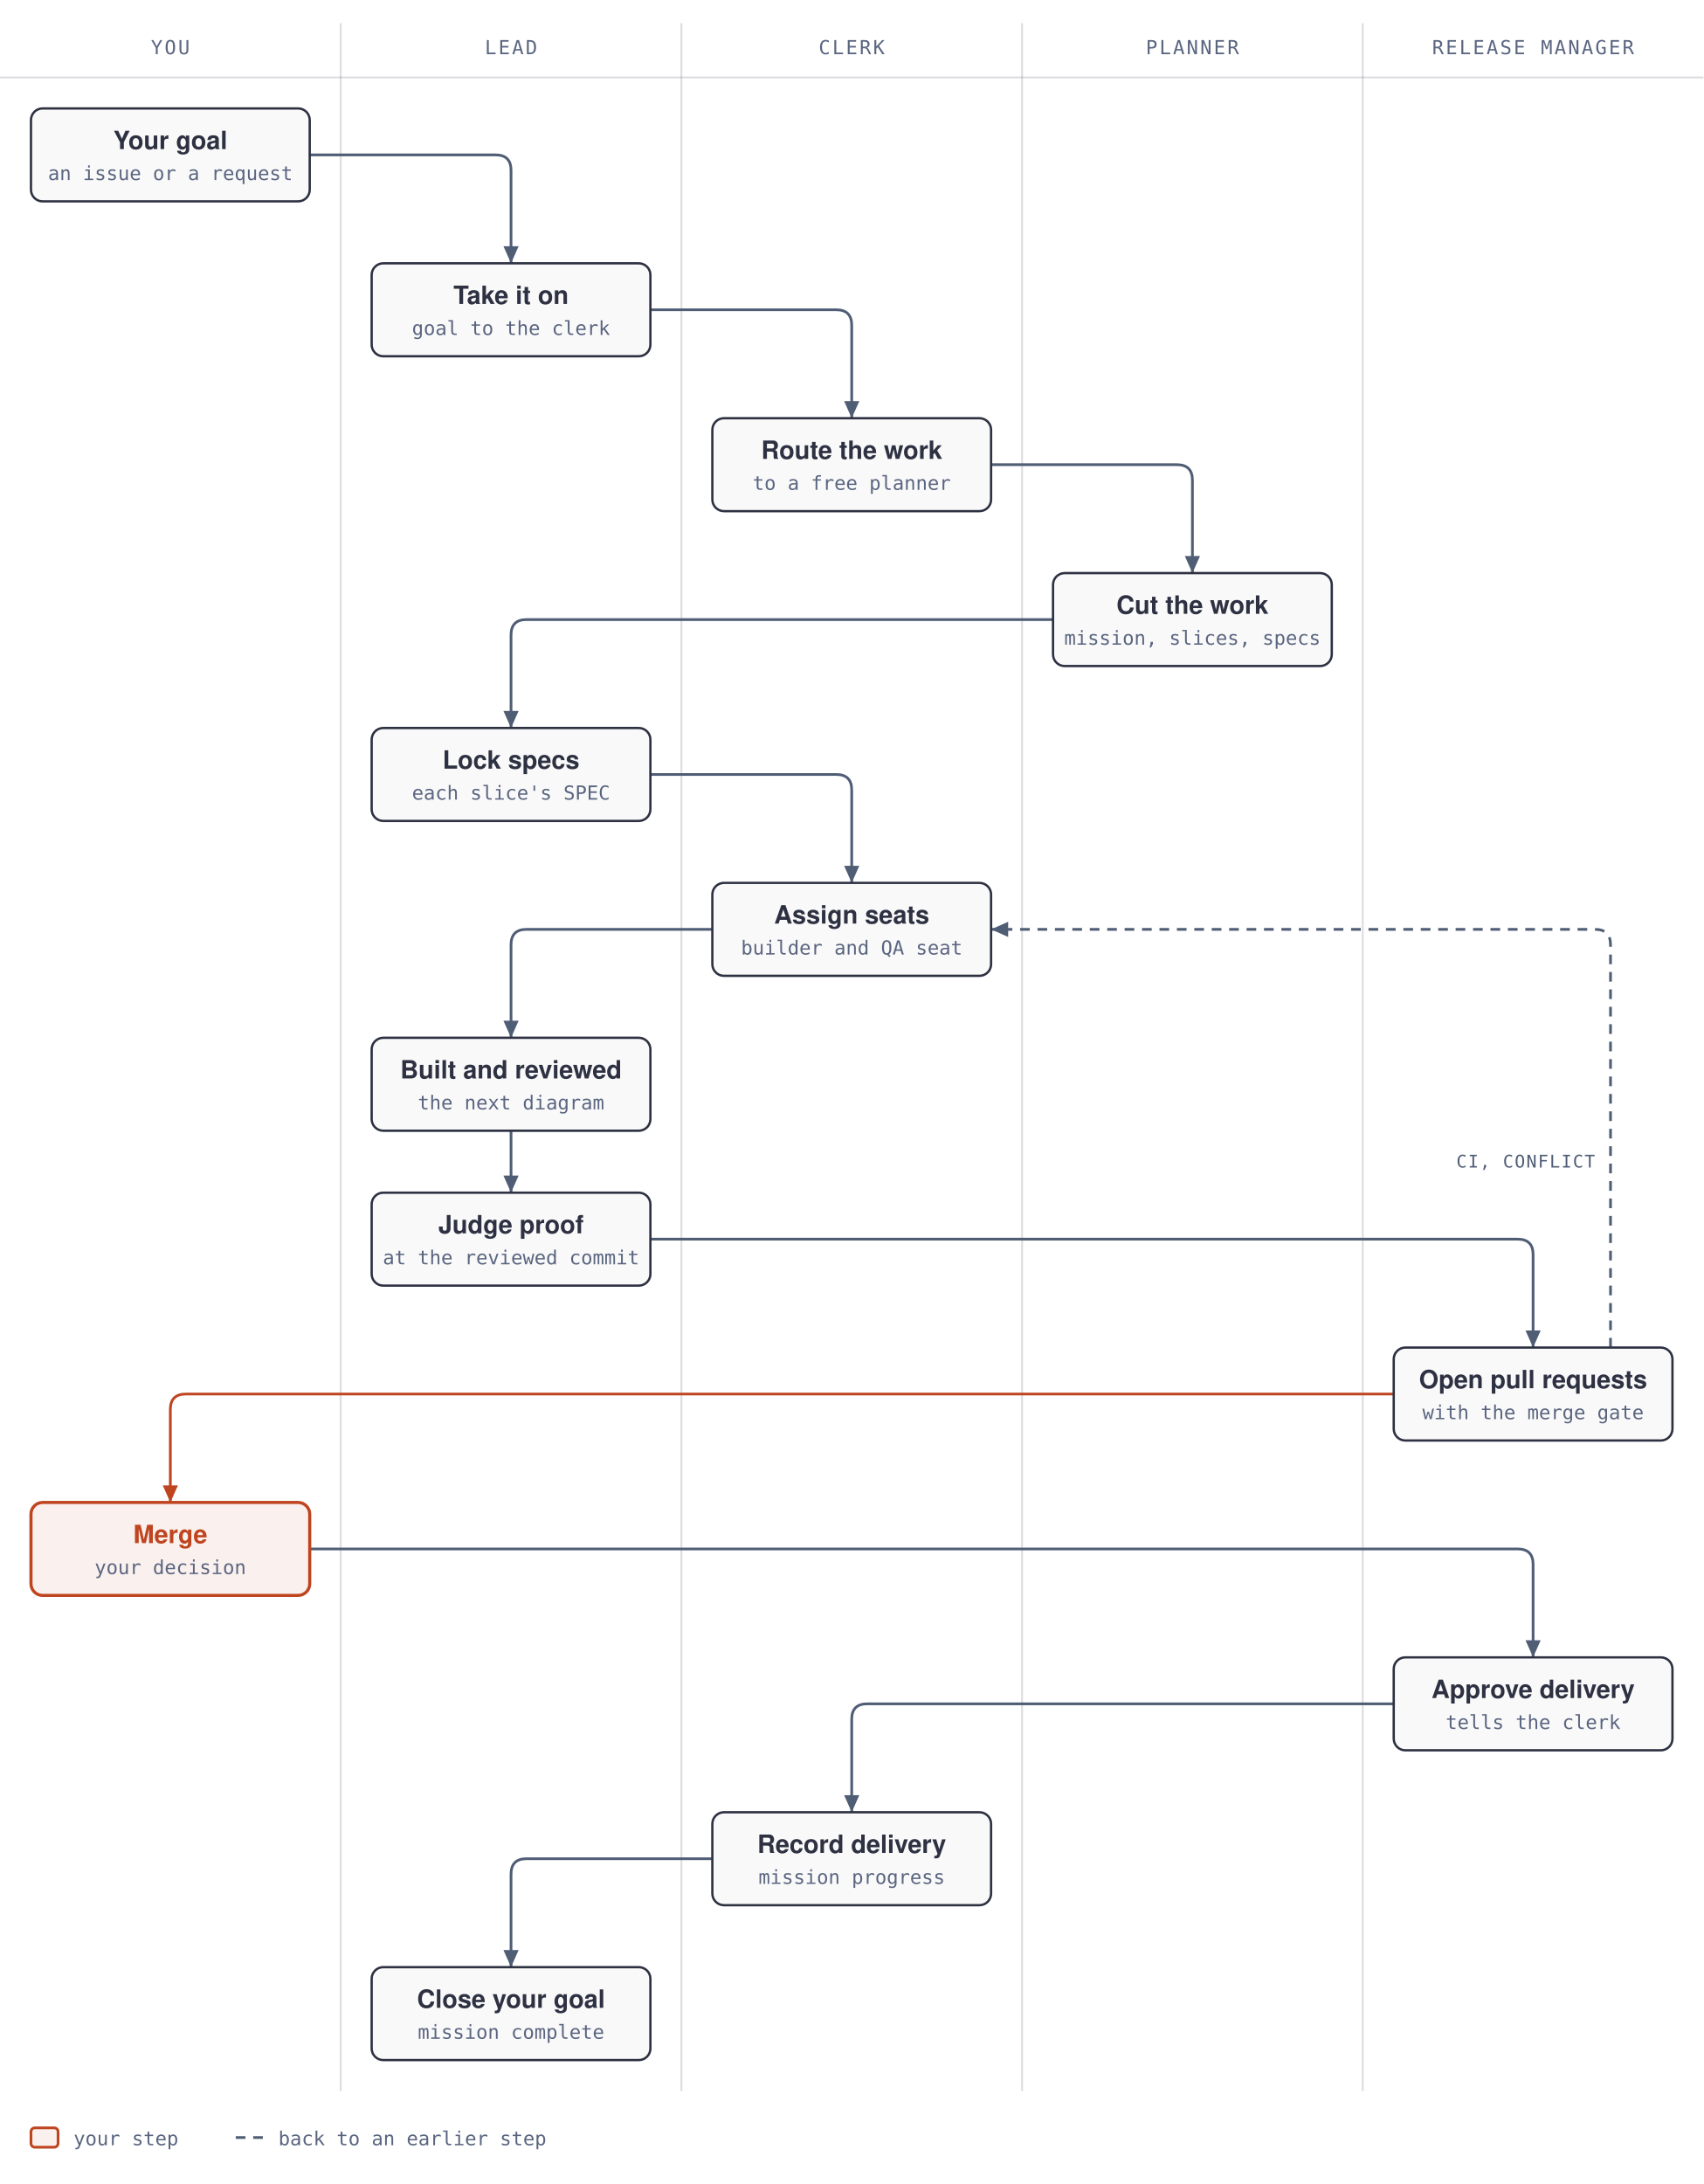
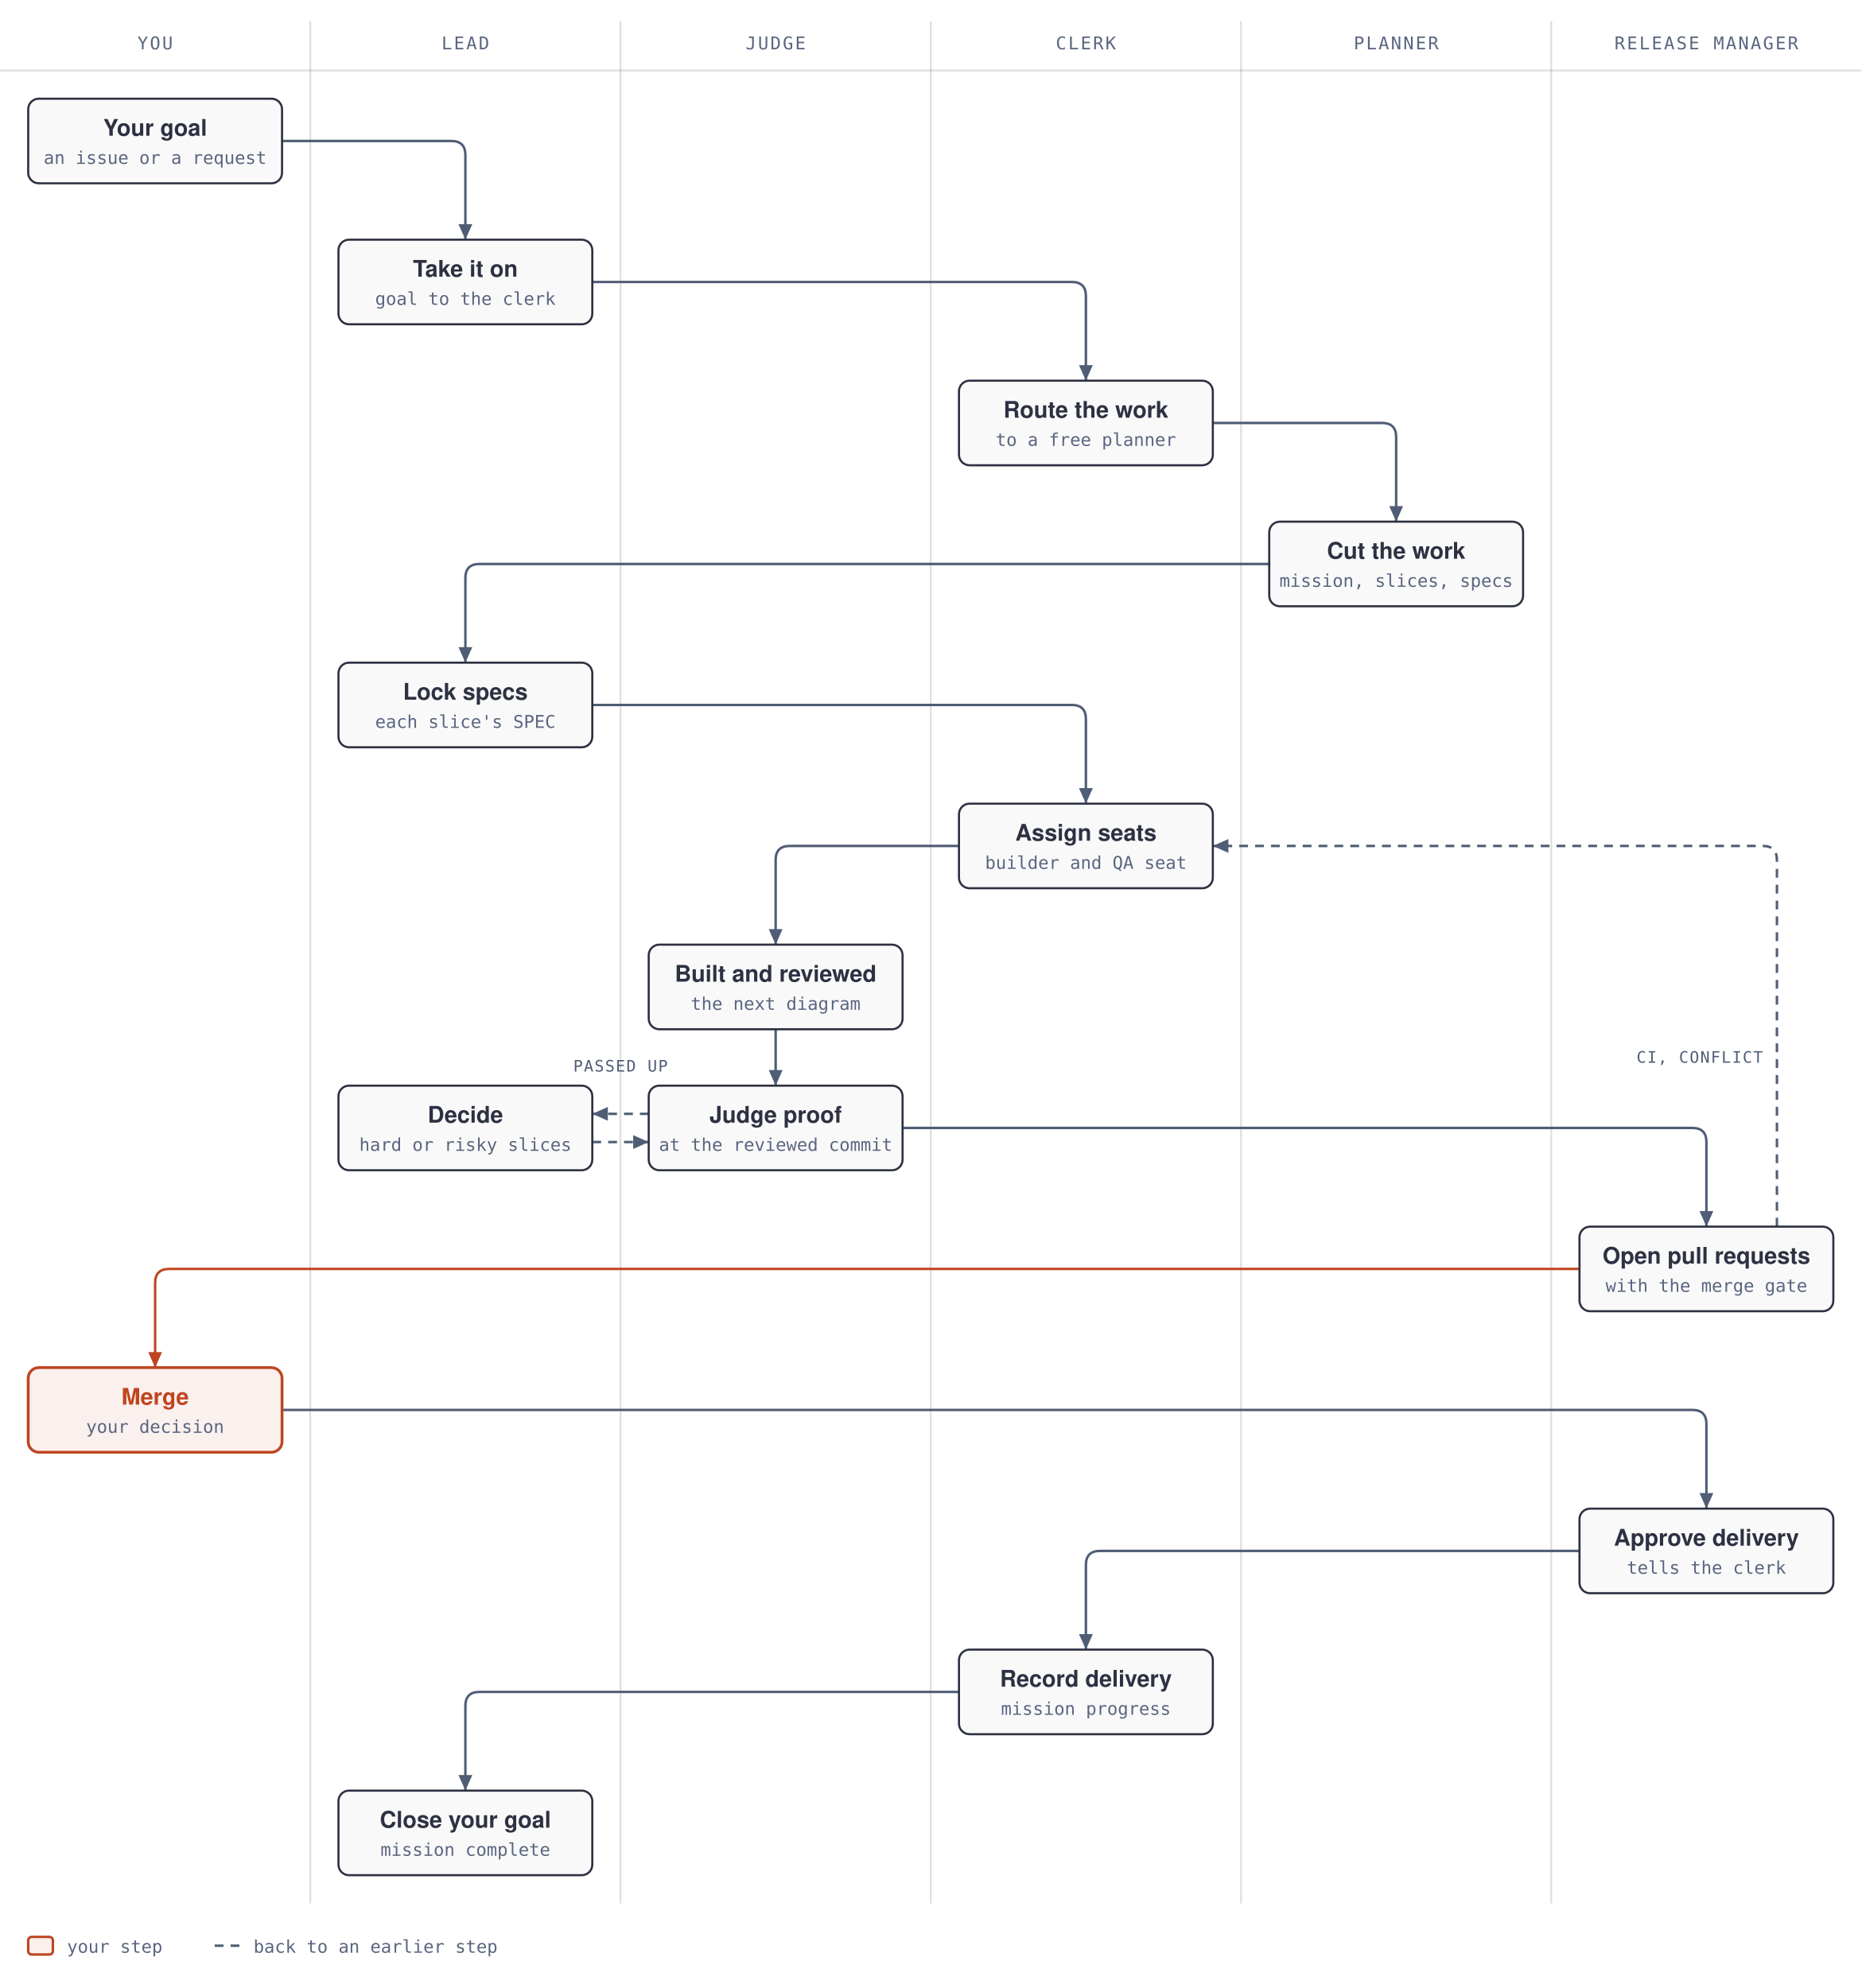
- <svg xmlns="http://www.w3.org/2000/svg" viewBox="0 0 880 1128" width="880" height="1128" role="img" aria-labelledby="how-the-work-moves-title how-the-work-moves-desc">
+ <svg xmlns="http://www.w3.org/2000/svg" viewBox="0 0 1056 1128" width="1056" height="1128" role="img" aria-labelledby="how-the-work-moves-title how-the-work-moves-desc">
  <defs>
    <marker id="how-the-work-moves-arrow-muted" viewBox="0 0 10 10" refX="9" refY="5" markerWidth="7" markerHeight="7" orient="auto-start-reverse">
      <path d="M0,1 L9,5 L0,9 z" fill="#4f5d75" />
    </marker>
    <marker id="how-the-work-moves-arrow-accent" viewBox="0 0 10 10" refX="9" refY="5" markerWidth="7" markerHeight="7" orient="auto-start-reverse">
      <path d="M0,1 L9,5 L0,9 z" fill="#bf4520" />
    </marker>
  </defs>
  <line x1="176" y1="12" x2="176" y2="1080" stroke="rgba(45,49,66,0.16)" stroke-width="1" />
  <line x1="352" y1="12" x2="352" y2="1080" stroke="rgba(45,49,66,0.16)" stroke-width="1" />
  <line x1="528" y1="12" x2="528" y2="1080" stroke="rgba(45,49,66,0.16)" stroke-width="1" />
  <line x1="704" y1="12" x2="704" y2="1080" stroke="rgba(45,49,66,0.16)" stroke-width="1" />
-   <line x1="0" y1="40" x2="880" y2="40" stroke="rgba(45,49,66,0.16)" stroke-width="1" />
+   <line x1="880" y1="12" x2="880" y2="1080" stroke="rgba(45,49,66,0.16)" stroke-width="1" />
+   <line x1="0" y1="40" x2="1056" y2="40" stroke="rgba(45,49,66,0.16)" stroke-width="1" />
  <path d="M160,80 L256,80 Q264,80 264,88 L264,136" fill="none" stroke="#4f5d75" stroke-width="1.4" marker-end="url(#how-the-work-moves-arrow-muted)" />
-   <path d="M336,160 L432,160 Q440,160 440,168 L440,216" fill="none" stroke="#4f5d75" stroke-width="1.4" marker-end="url(#how-the-work-moves-arrow-muted)" />
-   <path d="M512,240 L608,240 Q616,240 616,248 L616,296" fill="none" stroke="#4f5d75" stroke-width="1.4" marker-end="url(#how-the-work-moves-arrow-muted)" />
-   <path d="M544,320 L272,320 Q264,320 264,328 L264,376" fill="none" stroke="#4f5d75" stroke-width="1.4" marker-end="url(#how-the-work-moves-arrow-muted)" />
-   <path d="M336,400 L432,400 Q440,400 440,408 L440,456" fill="none" stroke="#4f5d75" stroke-width="1.4" marker-end="url(#how-the-work-moves-arrow-muted)" />
-   <path d="M368,480 L272,480 Q264,480 264,488 L264,536" fill="none" stroke="#4f5d75" stroke-width="1.4" marker-end="url(#how-the-work-moves-arrow-muted)" />
-   <path d="M264,584 L264,616" fill="none" stroke="#4f5d75" stroke-width="1.4" marker-end="url(#how-the-work-moves-arrow-muted)" />
-   <path d="M336,640 L784,640 Q792,640 792,648 L792,696" fill="none" stroke="#4f5d75" stroke-width="1.4" marker-end="url(#how-the-work-moves-arrow-muted)" />
-   <path d="M720,720 L96,720 Q88,720 88,728 L88,776" fill="none" stroke="#bf4520" stroke-width="1.4" marker-end="url(#how-the-work-moves-arrow-accent)" />
-   <path d="M160,800 L784,800 Q792,800 792,808 L792,856" fill="none" stroke="#4f5d75" stroke-width="1.4" marker-end="url(#how-the-work-moves-arrow-muted)" />
-   <path d="M720,880 L448,880 Q440,880 440,888 L440,936" fill="none" stroke="#4f5d75" stroke-width="1.4" marker-end="url(#how-the-work-moves-arrow-muted)" />
-   <path d="M368,960 L272,960 Q264,960 264,968 L264,1016" fill="none" stroke="#4f5d75" stroke-width="1.4" marker-end="url(#how-the-work-moves-arrow-muted)" />
-   <path d="M832,696 L832,488 Q832,480 824,480 L512,480" fill="none" stroke="#4f5d75" stroke-width="1.4" stroke-dasharray="5,4" marker-end="url(#how-the-work-moves-arrow-muted)" />
+   <path d="M336,160 L608,160 Q616,160 616,168 L616,216" fill="none" stroke="#4f5d75" stroke-width="1.4" marker-end="url(#how-the-work-moves-arrow-muted)" />
+   <path d="M688,240 L784,240 Q792,240 792,248 L792,296" fill="none" stroke="#4f5d75" stroke-width="1.4" marker-end="url(#how-the-work-moves-arrow-muted)" />
+   <path d="M720,320 L272,320 Q264,320 264,328 L264,376" fill="none" stroke="#4f5d75" stroke-width="1.4" marker-end="url(#how-the-work-moves-arrow-muted)" />
+   <path d="M336,400 L608,400 Q616,400 616,408 L616,456" fill="none" stroke="#4f5d75" stroke-width="1.4" marker-end="url(#how-the-work-moves-arrow-muted)" />
+   <path d="M544,480 L448,480 Q440,480 440,488 L440,536" fill="none" stroke="#4f5d75" stroke-width="1.4" marker-end="url(#how-the-work-moves-arrow-muted)" />
+   <path d="M440,584 L440,616" fill="none" stroke="#4f5d75" stroke-width="1.4" marker-end="url(#how-the-work-moves-arrow-muted)" />
+   <path d="M512,640 L960,640 Q968,640 968,648 L968,696" fill="none" stroke="#4f5d75" stroke-width="1.4" marker-end="url(#how-the-work-moves-arrow-muted)" />
+   <path d="M896,720 L96,720 Q88,720 88,728 L88,776" fill="none" stroke="#bf4520" stroke-width="1.4" marker-end="url(#how-the-work-moves-arrow-accent)" />
+   <path d="M160,800 L960,800 Q968,800 968,808 L968,856" fill="none" stroke="#4f5d75" stroke-width="1.4" marker-end="url(#how-the-work-moves-arrow-muted)" />
+   <path d="M896,880 L624,880 Q616,880 616,888 L616,936" fill="none" stroke="#4f5d75" stroke-width="1.4" marker-end="url(#how-the-work-moves-arrow-muted)" />
+   <path d="M544,960 L272,960 Q264,960 264,968 L264,1016" fill="none" stroke="#4f5d75" stroke-width="1.4" marker-end="url(#how-the-work-moves-arrow-muted)" />
+   <path d="M1008,696 L1008,488 Q1008,480 1000,480 L688,480" fill="none" stroke="#4f5d75" stroke-width="1.4" stroke-dasharray="5,4" marker-end="url(#how-the-work-moves-arrow-muted)" />
+   <path d="M368,632 L336,632" fill="none" stroke="#4f5d75" stroke-width="1.4" stroke-dasharray="5,4" marker-end="url(#how-the-work-moves-arrow-muted)" />
+   <path d="M336,648 L368,648" fill="none" stroke="#4f5d75" stroke-width="1.4" stroke-dasharray="5,4" marker-end="url(#how-the-work-moves-arrow-muted)" />
  <text x="88" y="28" font-family="'Geist Mono', ui-monospace, SFMono-Regular, Menlo, Consolas, monospace" font-size="10" font-weight="400" fill="#5a6580" text-anchor="middle" letter-spacing="1">YOU</text>
  <text x="264" y="28" font-family="'Geist Mono', ui-monospace, SFMono-Regular, Menlo, Consolas, monospace" font-size="10" font-weight="400" fill="#5a6580" text-anchor="middle" letter-spacing="1">LEAD</text>
-   <text x="440" y="28" font-family="'Geist Mono', ui-monospace, SFMono-Regular, Menlo, Consolas, monospace" font-size="10" font-weight="400" fill="#5a6580" text-anchor="middle" letter-spacing="1">CLERK</text>
-   <text x="616" y="28" font-family="'Geist Mono', ui-monospace, SFMono-Regular, Menlo, Consolas, monospace" font-size="10" font-weight="400" fill="#5a6580" text-anchor="middle" letter-spacing="1">PLANNER</text>
-   <text x="792" y="28" font-family="'Geist Mono', ui-monospace, SFMono-Regular, Menlo, Consolas, monospace" font-size="10" font-weight="400" fill="#5a6580" text-anchor="middle" letter-spacing="1">RELEASE MANAGER</text>
+   <text x="440" y="28" font-family="'Geist Mono', ui-monospace, SFMono-Regular, Menlo, Consolas, monospace" font-size="10" font-weight="400" fill="#5a6580" text-anchor="middle" letter-spacing="1">JUDGE</text>
+   <text x="616" y="28" font-family="'Geist Mono', ui-monospace, SFMono-Regular, Menlo, Consolas, monospace" font-size="10" font-weight="400" fill="#5a6580" text-anchor="middle" letter-spacing="1">CLERK</text>
+   <text x="792" y="28" font-family="'Geist Mono', ui-monospace, SFMono-Regular, Menlo, Consolas, monospace" font-size="10" font-weight="400" fill="#5a6580" text-anchor="middle" letter-spacing="1">PLANNER</text>
+   <text x="968" y="28" font-family="'Geist Mono', ui-monospace, SFMono-Regular, Menlo, Consolas, monospace" font-size="10" font-weight="400" fill="#5a6580" text-anchor="middle" letter-spacing="1">RELEASE MANAGER</text>
  <rect x="16" y="56" width="144" height="48" rx="6" fill="rgba(45,49,66,0.03)" stroke="#2d3142" stroke-width="1.2" />
  <text x="88" y="77" font-family="Geist, system-ui, -apple-system, 'Segoe UI', Helvetica, Arial, sans-serif" font-size="13" font-weight="600" fill="#2d3142" text-anchor="middle">Your goal</text>
  <text x="88" y="93" font-family="'Geist Mono', ui-monospace, SFMono-Regular, Menlo, Consolas, monospace" font-size="10" font-weight="400" fill="#5a6580" text-anchor="middle">an issue or a request</text>
  <rect x="192" y="136" width="144" height="48" rx="6" fill="rgba(45,49,66,0.03)" stroke="#2d3142" stroke-width="1.2" />
  <text x="264" y="157" font-family="Geist, system-ui, -apple-system, 'Segoe UI', Helvetica, Arial, sans-serif" font-size="13" font-weight="600" fill="#2d3142" text-anchor="middle">Take it on</text>
  <text x="264" y="173" font-family="'Geist Mono', ui-monospace, SFMono-Regular, Menlo, Consolas, monospace" font-size="10" font-weight="400" fill="#5a6580" text-anchor="middle">goal to the clerk</text>
-   <rect x="368" y="216" width="144" height="48" rx="6" fill="rgba(45,49,66,0.03)" stroke="#2d3142" stroke-width="1.2" />
-   <text x="440" y="237" font-family="Geist, system-ui, -apple-system, 'Segoe UI', Helvetica, Arial, sans-serif" font-size="13" font-weight="600" fill="#2d3142" text-anchor="middle">Route the work</text>
-   <text x="440" y="253" font-family="'Geist Mono', ui-monospace, SFMono-Regular, Menlo, Consolas, monospace" font-size="10" font-weight="400" fill="#5a6580" text-anchor="middle">to a free planner</text>
-   <rect x="544" y="296" width="144" height="48" rx="6" fill="rgba(45,49,66,0.03)" stroke="#2d3142" stroke-width="1.2" />
-   <text x="616" y="317" font-family="Geist, system-ui, -apple-system, 'Segoe UI', Helvetica, Arial, sans-serif" font-size="13" font-weight="600" fill="#2d3142" text-anchor="middle">Cut the work</text>
-   <text x="616" y="333" font-family="'Geist Mono', ui-monospace, SFMono-Regular, Menlo, Consolas, monospace" font-size="10" font-weight="400" fill="#5a6580" text-anchor="middle">mission, slices, specs</text>
+   <rect x="544" y="216" width="144" height="48" rx="6" fill="rgba(45,49,66,0.03)" stroke="#2d3142" stroke-width="1.2" />
+   <text x="616" y="237" font-family="Geist, system-ui, -apple-system, 'Segoe UI', Helvetica, Arial, sans-serif" font-size="13" font-weight="600" fill="#2d3142" text-anchor="middle">Route the work</text>
+   <text x="616" y="253" font-family="'Geist Mono', ui-monospace, SFMono-Regular, Menlo, Consolas, monospace" font-size="10" font-weight="400" fill="#5a6580" text-anchor="middle">to a free planner</text>
+   <rect x="720" y="296" width="144" height="48" rx="6" fill="rgba(45,49,66,0.03)" stroke="#2d3142" stroke-width="1.2" />
+   <text x="792" y="317" font-family="Geist, system-ui, -apple-system, 'Segoe UI', Helvetica, Arial, sans-serif" font-size="13" font-weight="600" fill="#2d3142" text-anchor="middle">Cut the work</text>
+   <text x="792" y="333" font-family="'Geist Mono', ui-monospace, SFMono-Regular, Menlo, Consolas, monospace" font-size="10" font-weight="400" fill="#5a6580" text-anchor="middle">mission, slices, specs</text>
  <rect x="192" y="376" width="144" height="48" rx="6" fill="rgba(45,49,66,0.03)" stroke="#2d3142" stroke-width="1.2" />
  <text x="264" y="397" font-family="Geist, system-ui, -apple-system, 'Segoe UI', Helvetica, Arial, sans-serif" font-size="13" font-weight="600" fill="#2d3142" text-anchor="middle">Lock specs</text>
  <text x="264" y="413" font-family="'Geist Mono', ui-monospace, SFMono-Regular, Menlo, Consolas, monospace" font-size="10" font-weight="400" fill="#5a6580" text-anchor="middle">each slice's SPEC</text>
-   <rect x="368" y="456" width="144" height="48" rx="6" fill="rgba(45,49,66,0.03)" stroke="#2d3142" stroke-width="1.2" />
-   <text x="440" y="477" font-family="Geist, system-ui, -apple-system, 'Segoe UI', Helvetica, Arial, sans-serif" font-size="13" font-weight="600" fill="#2d3142" text-anchor="middle">Assign seats</text>
-   <text x="440" y="493" font-family="'Geist Mono', ui-monospace, SFMono-Regular, Menlo, Consolas, monospace" font-size="10" font-weight="400" fill="#5a6580" text-anchor="middle">builder and QA seat</text>
-   <rect x="192" y="536" width="144" height="48" rx="6" fill="rgba(45,49,66,0.03)" stroke="#2d3142" stroke-width="1.2" />
-   <text x="264" y="557" font-family="Geist, system-ui, -apple-system, 'Segoe UI', Helvetica, Arial, sans-serif" font-size="13" font-weight="600" fill="#2d3142" text-anchor="middle">Built and reviewed</text>
-   <text x="264" y="573" font-family="'Geist Mono', ui-monospace, SFMono-Regular, Menlo, Consolas, monospace" font-size="10" font-weight="400" fill="#5a6580" text-anchor="middle">the next diagram</text>
-   <rect x="192" y="616" width="144" height="48" rx="6" fill="rgba(45,49,66,0.03)" stroke="#2d3142" stroke-width="1.2" />
-   <text x="264" y="637" font-family="Geist, system-ui, -apple-system, 'Segoe UI', Helvetica, Arial, sans-serif" font-size="13" font-weight="600" fill="#2d3142" text-anchor="middle">Judge proof</text>
-   <text x="264" y="653" font-family="'Geist Mono', ui-monospace, SFMono-Regular, Menlo, Consolas, monospace" font-size="10" font-weight="400" fill="#5a6580" text-anchor="middle">at the reviewed commit</text>
-   <rect x="720" y="696" width="144" height="48" rx="6" fill="rgba(45,49,66,0.03)" stroke="#2d3142" stroke-width="1.2" />
-   <text x="792" y="717" font-family="Geist, system-ui, -apple-system, 'Segoe UI', Helvetica, Arial, sans-serif" font-size="13" font-weight="600" fill="#2d3142" text-anchor="middle">Open pull requests</text>
-   <text x="792" y="733" font-family="'Geist Mono', ui-monospace, SFMono-Regular, Menlo, Consolas, monospace" font-size="10" font-weight="400" fill="#5a6580" text-anchor="middle">with the merge gate</text>
+   <rect x="544" y="456" width="144" height="48" rx="6" fill="rgba(45,49,66,0.03)" stroke="#2d3142" stroke-width="1.2" />
+   <text x="616" y="477" font-family="Geist, system-ui, -apple-system, 'Segoe UI', Helvetica, Arial, sans-serif" font-size="13" font-weight="600" fill="#2d3142" text-anchor="middle">Assign seats</text>
+   <text x="616" y="493" font-family="'Geist Mono', ui-monospace, SFMono-Regular, Menlo, Consolas, monospace" font-size="10" font-weight="400" fill="#5a6580" text-anchor="middle">builder and QA seat</text>
+   <rect x="368" y="536" width="144" height="48" rx="6" fill="rgba(45,49,66,0.03)" stroke="#2d3142" stroke-width="1.2" />
+   <text x="440" y="557" font-family="Geist, system-ui, -apple-system, 'Segoe UI', Helvetica, Arial, sans-serif" font-size="13" font-weight="600" fill="#2d3142" text-anchor="middle">Built and reviewed</text>
+   <text x="440" y="573" font-family="'Geist Mono', ui-monospace, SFMono-Regular, Menlo, Consolas, monospace" font-size="10" font-weight="400" fill="#5a6580" text-anchor="middle">the next diagram</text>
+   <rect x="368" y="616" width="144" height="48" rx="6" fill="rgba(45,49,66,0.03)" stroke="#2d3142" stroke-width="1.2" />
+   <text x="440" y="637" font-family="Geist, system-ui, -apple-system, 'Segoe UI', Helvetica, Arial, sans-serif" font-size="13" font-weight="600" fill="#2d3142" text-anchor="middle">Judge proof</text>
+   <text x="440" y="653" font-family="'Geist Mono', ui-monospace, SFMono-Regular, Menlo, Consolas, monospace" font-size="10" font-weight="400" fill="#5a6580" text-anchor="middle">at the reviewed commit</text>
+   <rect x="896" y="696" width="144" height="48" rx="6" fill="rgba(45,49,66,0.03)" stroke="#2d3142" stroke-width="1.2" />
+   <text x="968" y="717" font-family="Geist, system-ui, -apple-system, 'Segoe UI', Helvetica, Arial, sans-serif" font-size="13" font-weight="600" fill="#2d3142" text-anchor="middle">Open pull requests</text>
+   <text x="968" y="733" font-family="'Geist Mono', ui-monospace, SFMono-Regular, Menlo, Consolas, monospace" font-size="10" font-weight="400" fill="#5a6580" text-anchor="middle">with the merge gate</text>
  <rect x="16" y="776" width="144" height="48" rx="6" fill="rgba(191,69,32,0.08)" stroke="#bf4520" stroke-width="1.6" />
  <text x="88" y="797" font-family="Geist, system-ui, -apple-system, 'Segoe UI', Helvetica, Arial, sans-serif" font-size="13" font-weight="600" fill="#bf4520" text-anchor="middle">Merge</text>
  <text x="88" y="813" font-family="'Geist Mono', ui-monospace, SFMono-Regular, Menlo, Consolas, monospace" font-size="10" font-weight="400" fill="#5a6580" text-anchor="middle">your decision</text>
-   <rect x="720" y="856" width="144" height="48" rx="6" fill="rgba(45,49,66,0.03)" stroke="#2d3142" stroke-width="1.2" />
-   <text x="792" y="877" font-family="Geist, system-ui, -apple-system, 'Segoe UI', Helvetica, Arial, sans-serif" font-size="13" font-weight="600" fill="#2d3142" text-anchor="middle">Approve delivery</text>
-   <text x="792" y="893" font-family="'Geist Mono', ui-monospace, SFMono-Regular, Menlo, Consolas, monospace" font-size="10" font-weight="400" fill="#5a6580" text-anchor="middle">tells the clerk</text>
-   <rect x="368" y="936" width="144" height="48" rx="6" fill="rgba(45,49,66,0.03)" stroke="#2d3142" stroke-width="1.2" />
-   <text x="440" y="957" font-family="Geist, system-ui, -apple-system, 'Segoe UI', Helvetica, Arial, sans-serif" font-size="13" font-weight="600" fill="#2d3142" text-anchor="middle">Record delivery</text>
-   <text x="440" y="973" font-family="'Geist Mono', ui-monospace, SFMono-Regular, Menlo, Consolas, monospace" font-size="10" font-weight="400" fill="#5a6580" text-anchor="middle">mission progress</text>
+   <rect x="896" y="856" width="144" height="48" rx="6" fill="rgba(45,49,66,0.03)" stroke="#2d3142" stroke-width="1.2" />
+   <text x="968" y="877" font-family="Geist, system-ui, -apple-system, 'Segoe UI', Helvetica, Arial, sans-serif" font-size="13" font-weight="600" fill="#2d3142" text-anchor="middle">Approve delivery</text>
+   <text x="968" y="893" font-family="'Geist Mono', ui-monospace, SFMono-Regular, Menlo, Consolas, monospace" font-size="10" font-weight="400" fill="#5a6580" text-anchor="middle">tells the clerk</text>
+   <rect x="544" y="936" width="144" height="48" rx="6" fill="rgba(45,49,66,0.03)" stroke="#2d3142" stroke-width="1.2" />
+   <text x="616" y="957" font-family="Geist, system-ui, -apple-system, 'Segoe UI', Helvetica, Arial, sans-serif" font-size="13" font-weight="600" fill="#2d3142" text-anchor="middle">Record delivery</text>
+   <text x="616" y="973" font-family="'Geist Mono', ui-monospace, SFMono-Regular, Menlo, Consolas, monospace" font-size="10" font-weight="400" fill="#5a6580" text-anchor="middle">mission progress</text>
  <rect x="192" y="1016" width="144" height="48" rx="6" fill="rgba(45,49,66,0.03)" stroke="#2d3142" stroke-width="1.2" />
  <text x="264" y="1037" font-family="Geist, system-ui, -apple-system, 'Segoe UI', Helvetica, Arial, sans-serif" font-size="13" font-weight="600" fill="#2d3142" text-anchor="middle">Close your goal</text>
  <text x="264" y="1053" font-family="'Geist Mono', ui-monospace, SFMono-Regular, Menlo, Consolas, monospace" font-size="10" font-weight="400" fill="#5a6580" text-anchor="middle">mission complete</text>
-   <text x="824" y="603" font-family="'Geist Mono', ui-monospace, SFMono-Regular, Menlo, Consolas, monospace" font-size="9" font-weight="400" fill="#4f5d75" text-anchor="end" letter-spacing="0.6">CI, CONFLICT</text>
+   <text x="1000" y="603" font-family="'Geist Mono', ui-monospace, SFMono-Regular, Menlo, Consolas, monospace" font-size="9" font-weight="400" fill="#4f5d75" text-anchor="end" letter-spacing="0.6">CI, CONFLICT</text>
+   <rect x="192" y="616" width="144" height="48" rx="6" fill="rgba(45,49,66,0.03)" stroke="#2d3142" stroke-width="1.2" />
+   <text x="264" y="637" font-family="Geist, system-ui, -apple-system, 'Segoe UI', Helvetica, Arial, sans-serif" font-size="13" font-weight="600" fill="#2d3142" text-anchor="middle">Decide</text>
+   <text x="264" y="653" font-family="'Geist Mono', ui-monospace, SFMono-Regular, Menlo, Consolas, monospace" font-size="10" font-weight="400" fill="#5a6580" text-anchor="middle">hard or risky slices</text>
+   <text x="352" y="608" font-family="'Geist Mono', ui-monospace, SFMono-Regular, Menlo, Consolas, monospace" font-size="9" font-weight="400" fill="#4f5d75" text-anchor="middle" letter-spacing="0.6">PASSED UP</text>
  <rect x="16" y="1099" width="14" height="10" rx="2" fill="rgba(191,69,32,0.08)" stroke="#bf4520" stroke-width="1.4" />
  <text x="38" y="1108" font-family="'Geist Mono', ui-monospace, SFMono-Regular, Menlo, Consolas, monospace" font-size="10" fill="#5a6580">your step</text>
  <line x1="121.8" y1="1104" x2="137.8" y2="1104" stroke="#4f5d75" stroke-width="1.4" stroke-dasharray="5,4" />
  <text x="143.8" y="1108" font-family="'Geist Mono', ui-monospace, SFMono-Regular, Menlo, Consolas, monospace" font-size="10" fill="#5a6580">back to an earlier step</text>
</svg>
